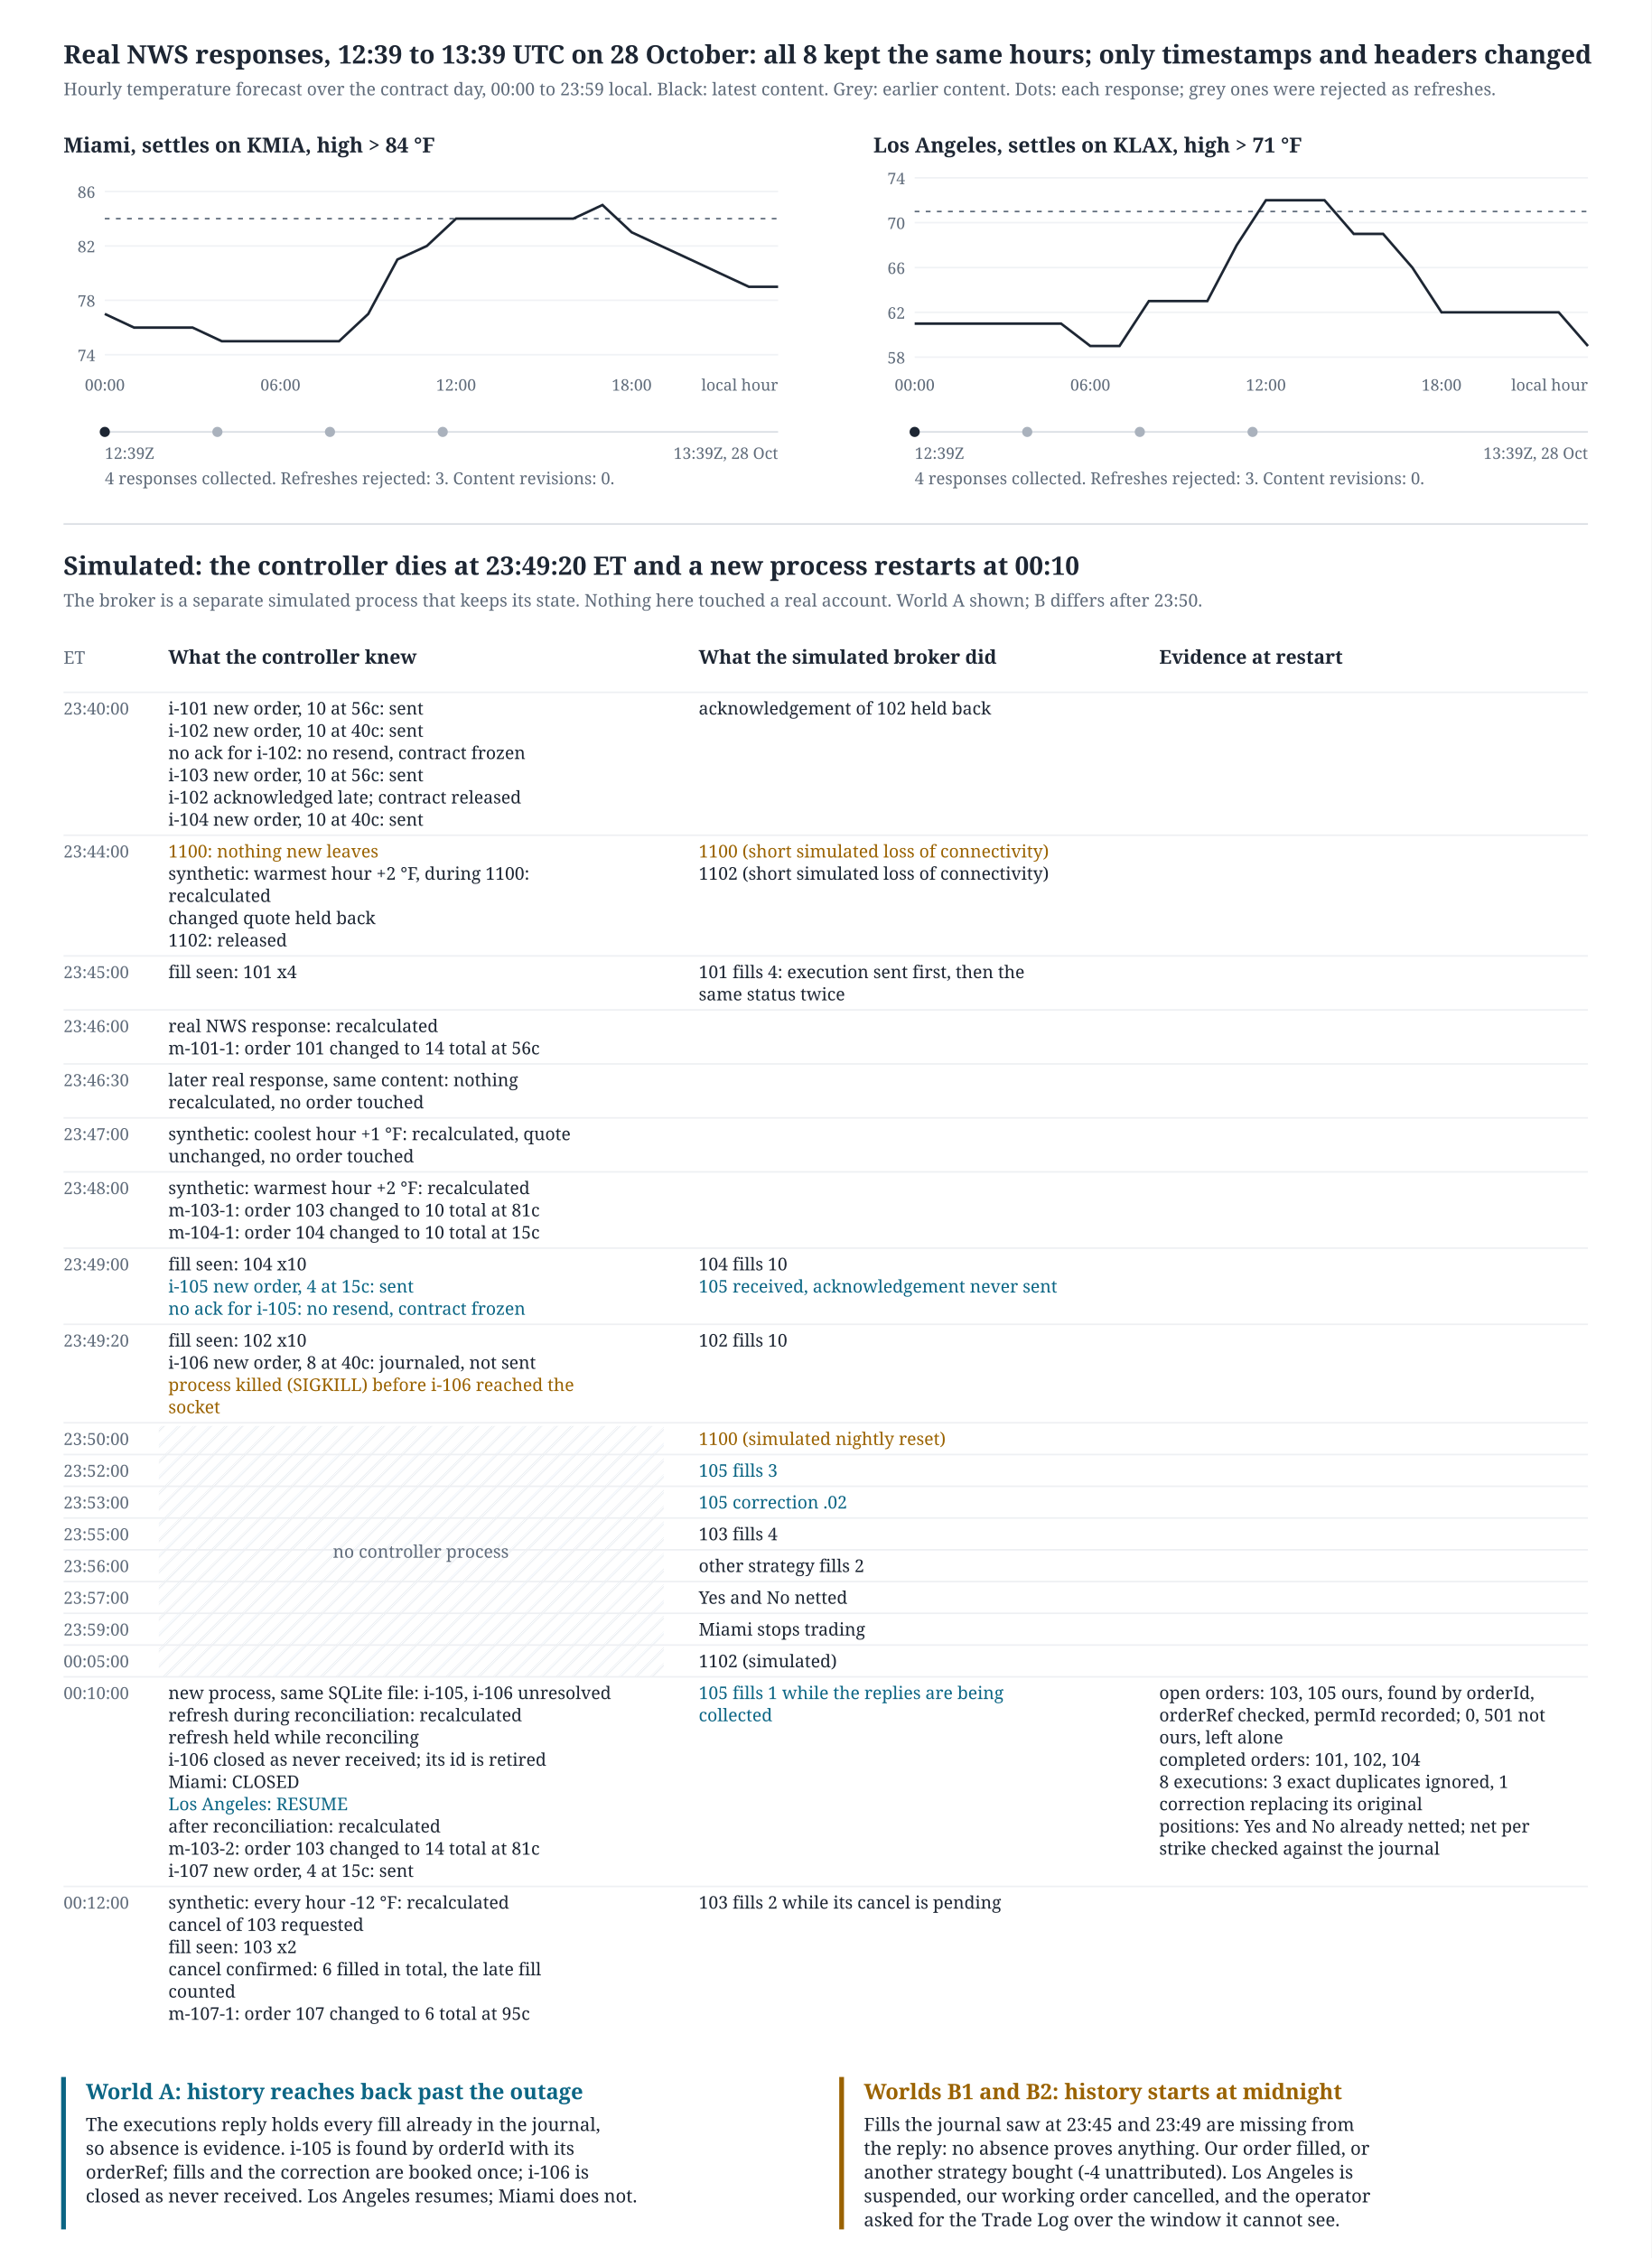
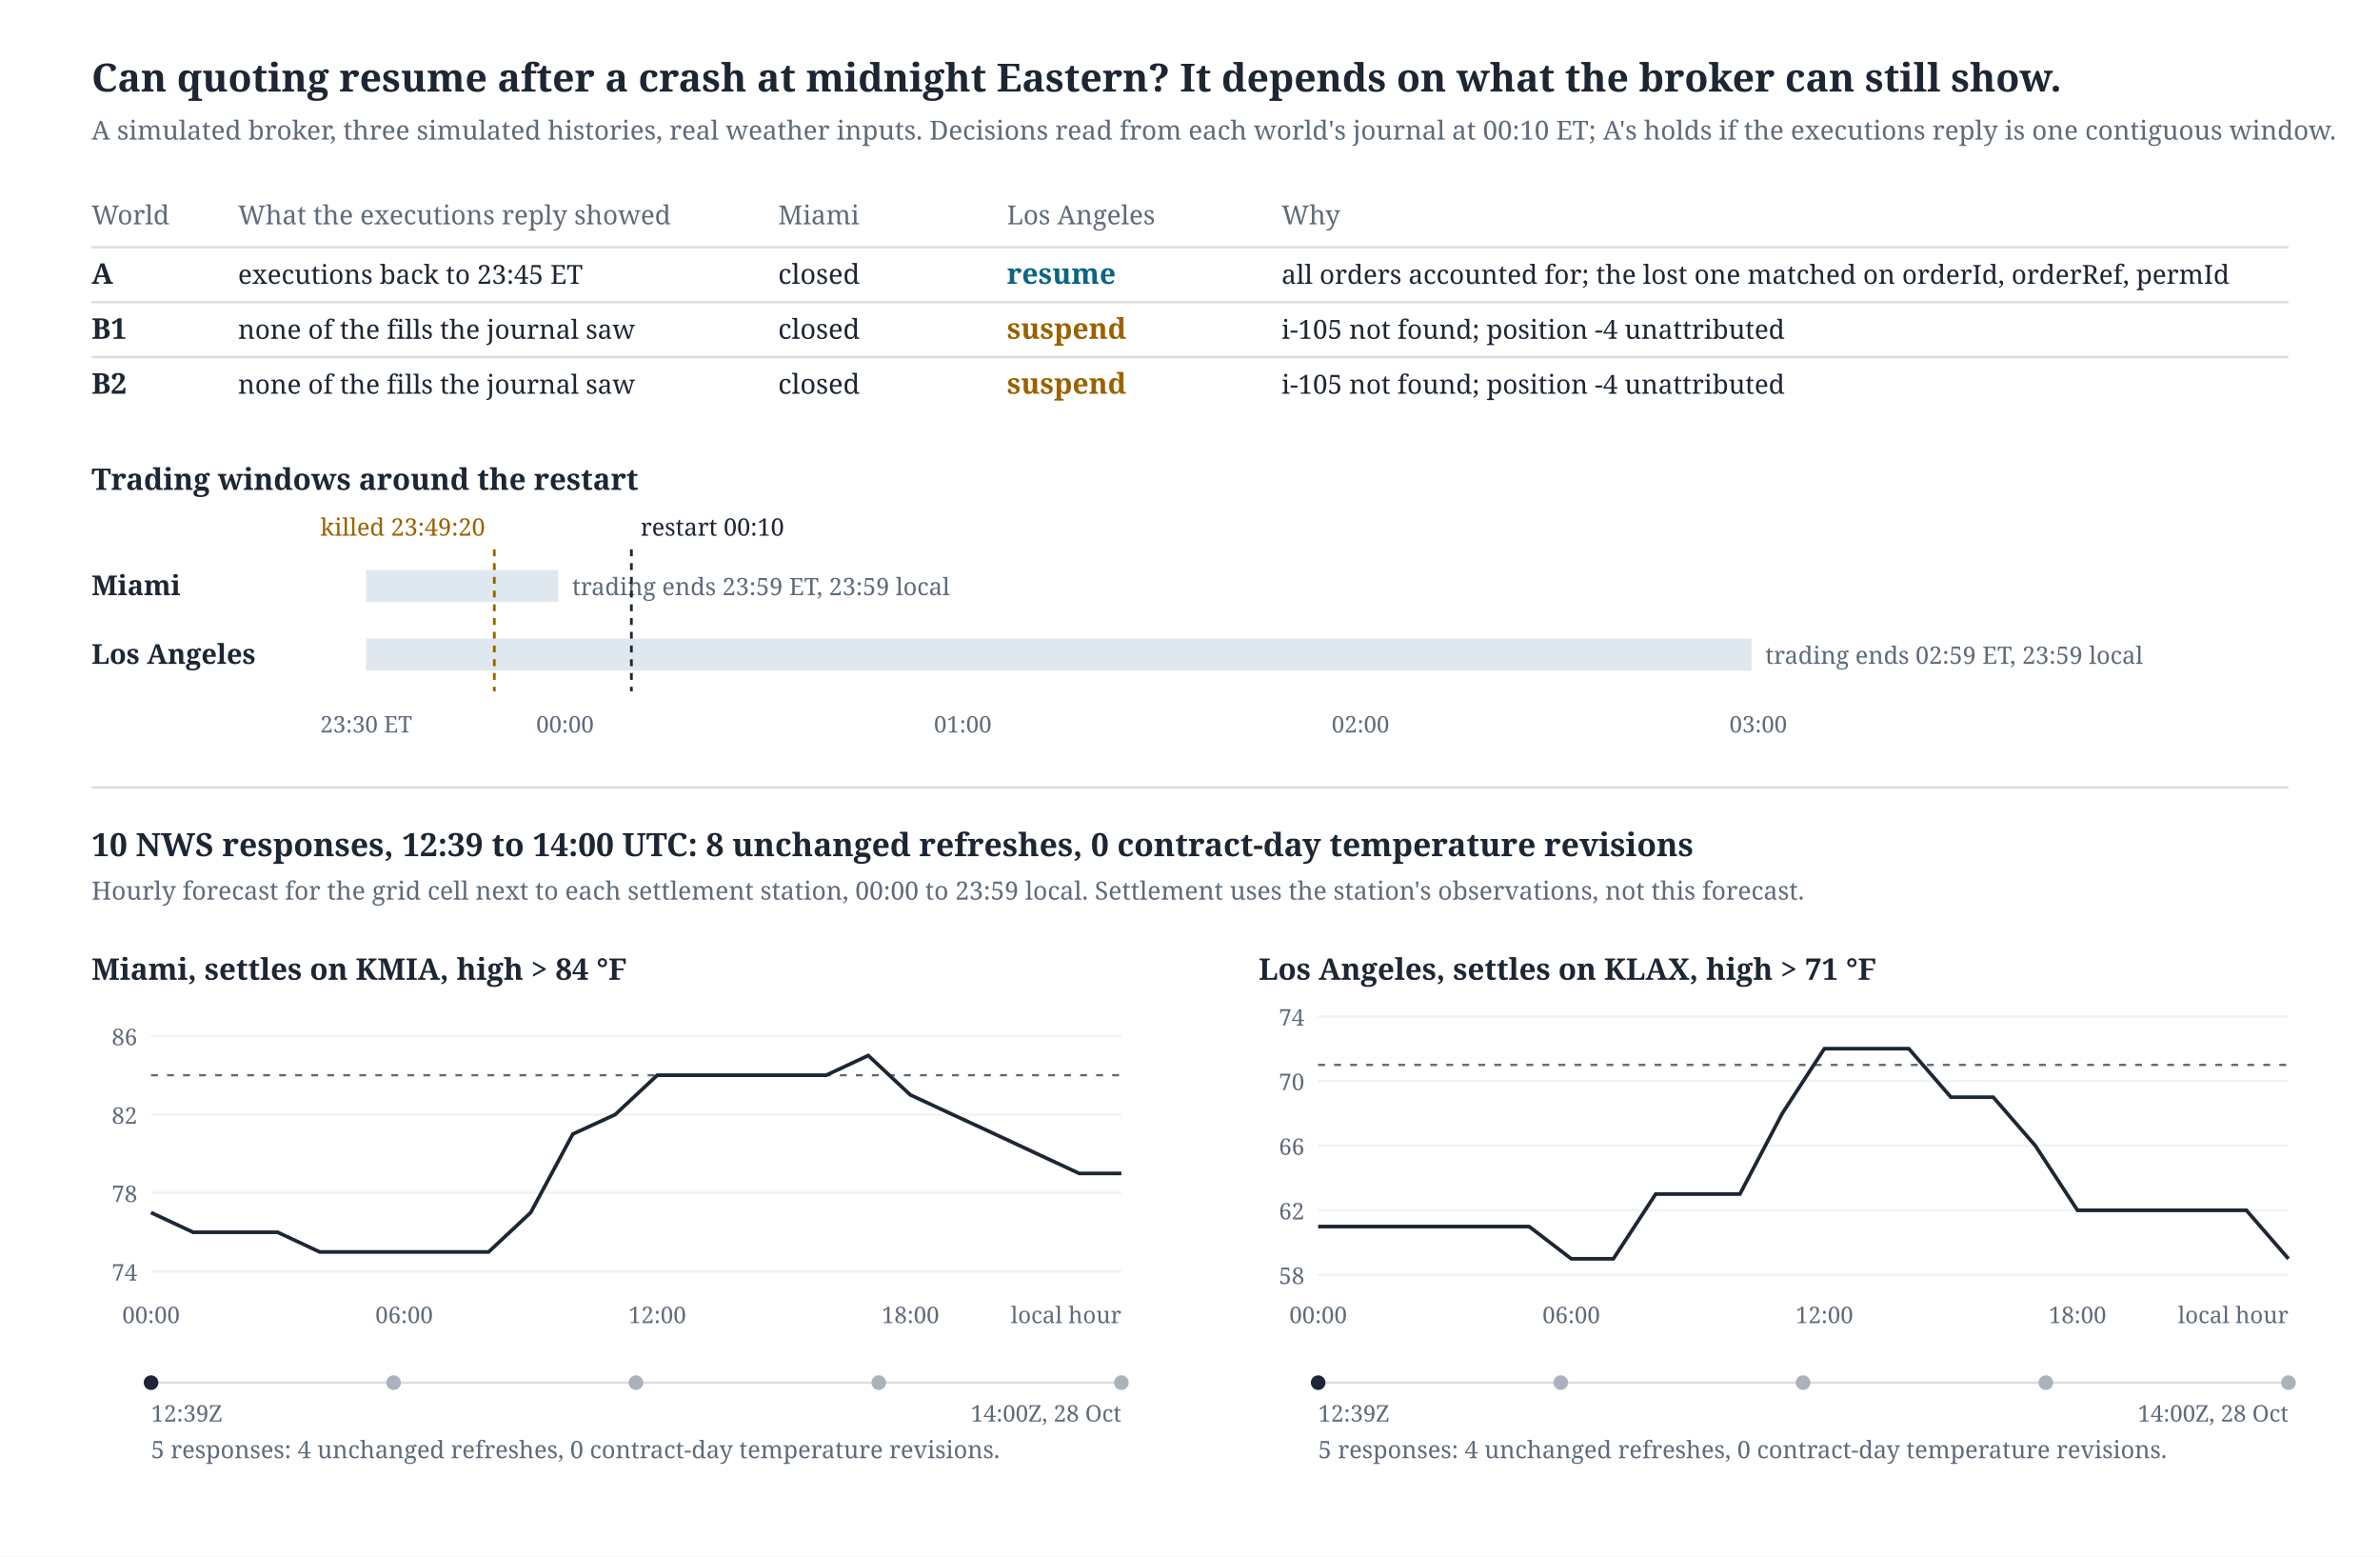
- <svg xmlns="http://www.w3.org/2000/svg" viewBox="0 0 1040 1422" width="1040" height="1422" font-family="Charter, 'Bitstream Charter', 'Iowan Old Style', Georgia, serif">
-   <rect width="1040" height="1422" fill="#ffffff" />
-   <defs>
-     <pattern id="hatch" width="7" height="7" patternUnits="userSpaceOnUse" patternTransform="rotate(45)">
-       <line x1="0" y1="0" x2="0" y2="7" stroke="#eceff3" stroke-width="3" />
-     </pattern>
-   </defs>
-   <text x="40.0" y="40.0" font-size="16" fill="#1d2633" text-anchor="start" font-weight="bold">Real NWS responses, 12:39 to 13:39 UTC on 28 October: all 8 kept the same hours; only timestamps and headers changed</text>
-   <text x="40.0" y="60.0" font-size="11" fill="#5f6b7a" text-anchor="start" font-weight="normal">Hourly temperature forecast over the contract day, 00:00 to 23:59 local. Black: latest content. Grey: earlier content. Dots: each response; grey ones were rejected as refreshes.</text>
-   <text x="40.0" y="96.0" font-size="13" fill="#1d2633" text-anchor="start" font-weight="bold">Miami, settles on KMIA, high &gt; 84 °F</text>
-   <line x1="66.0" y1="223.4" x2="490.0" y2="223.4" stroke="#f0f2f5" stroke-width="1" />
-   <text x="60.0" y="227.4" font-size="10" fill="#5f6b7a" text-anchor="end" font-weight="normal">74</text>
-   <line x1="66.0" y1="189.1" x2="490.0" y2="189.1" stroke="#f0f2f5" stroke-width="1" />
-   <text x="60.0" y="193.1" font-size="10" fill="#5f6b7a" text-anchor="end" font-weight="normal">78</text>
-   <line x1="66.0" y1="154.9" x2="490.0" y2="154.9" stroke="#f0f2f5" stroke-width="1" />
-   <text x="60.0" y="158.9" font-size="10" fill="#5f6b7a" text-anchor="end" font-weight="normal">82</text>
-   <line x1="66.0" y1="120.6" x2="490.0" y2="120.6" stroke="#f0f2f5" stroke-width="1" />
-   <text x="60.0" y="124.6" font-size="10" fill="#5f6b7a" text-anchor="end" font-weight="normal">86</text>
-   <line x1="66.0" y1="137.7" x2="490.0" y2="137.7" stroke="#5f6b7a" stroke-width="1" stroke-dasharray="3 4" />
-   <polyline points="66.0,197.7 84.4,206.3 102.9,206.3 121.3,206.3 139.7,214.9 158.2,214.9 176.6,214.9 195.0,214.9 213.5,214.9 231.9,197.7 250.3,163.4 268.8,154.9 287.2,137.7 305.7,137.7 324.1,137.7 342.5,137.7 361.0,137.7 379.4,129.1 397.8,146.3 416.3,154.9 434.7,163.4 453.1,172.0 471.6,180.6 490.0,180.6" fill="none" stroke="#1d2633" stroke-width="1.6" />
-   <text x="66.0" y="246.0" font-size="10" fill="#5f6b7a" text-anchor="middle" font-weight="normal">00:00</text>
-   <text x="176.6" y="246.0" font-size="10" fill="#5f6b7a" text-anchor="middle" font-weight="normal">06:00</text>
-   <text x="287.2" y="246.0" font-size="10" fill="#5f6b7a" text-anchor="middle" font-weight="normal">12:00</text>
-   <text x="397.8" y="246.0" font-size="10" fill="#5f6b7a" text-anchor="middle" font-weight="normal">18:00</text>
-   <text x="490.0" y="246.0" font-size="10" fill="#5f6b7a" text-anchor="end" font-weight="normal">local hour</text>
-   <line x1="66.0" y1="272.0" x2="490.0" y2="272.0" stroke="#d9dde3" stroke-width="1" />
-   <circle cx="66.0" cy="272.0" r="3.2" fill="#1d2633" />
-   <circle cx="136.9" cy="272.0" r="3.2" fill="#aab2bd" />
-   <circle cx="207.8" cy="272.0" r="3.2" fill="#aab2bd" />
-   <circle cx="278.8" cy="272.0" r="3.2" fill="#aab2bd" />
-   <text x="66.0" y="289.0" font-size="10" fill="#5f6b7a" text-anchor="start" font-weight="normal">12:39Z</text>
-   <text x="490.0" y="289.0" font-size="10" fill="#5f6b7a" text-anchor="end" font-weight="normal">13:39Z, 28 Oct</text>
-   <text x="66.0" y="305.0" font-size="10.5" fill="#5f6b7a" text-anchor="start" font-weight="normal">4 responses collected. Refreshes rejected: 3. Content revisions: 0.</text>
-   <text x="550.0" y="96.0" font-size="13" fill="#1d2633" text-anchor="start" font-weight="bold">Los Angeles, settles on KLAX, high &gt; 71 °F</text>
-   <line x1="576.0" y1="224.9" x2="1000.0" y2="224.9" stroke="#f0f2f5" stroke-width="1" />
-   <text x="570.0" y="228.9" font-size="10" fill="#5f6b7a" text-anchor="end" font-weight="normal">58</text>
-   <line x1="576.0" y1="196.7" x2="1000.0" y2="196.7" stroke="#f0f2f5" stroke-width="1" />
-   <text x="570.0" y="200.7" font-size="10" fill="#5f6b7a" text-anchor="end" font-weight="normal">62</text>
-   <line x1="576.0" y1="168.5" x2="1000.0" y2="168.5" stroke="#f0f2f5" stroke-width="1" />
-   <text x="570.0" y="172.5" font-size="10" fill="#5f6b7a" text-anchor="end" font-weight="normal">66</text>
-   <line x1="576.0" y1="140.2" x2="1000.0" y2="140.2" stroke="#f0f2f5" stroke-width="1" />
-   <text x="570.0" y="144.2" font-size="10" fill="#5f6b7a" text-anchor="end" font-weight="normal">70</text>
-   <line x1="576.0" y1="112.0" x2="1000.0" y2="112.0" stroke="#f0f2f5" stroke-width="1" />
-   <text x="570.0" y="116.0" font-size="10" fill="#5f6b7a" text-anchor="end" font-weight="normal">74</text>
-   <line x1="576.0" y1="133.2" x2="1000.0" y2="133.2" stroke="#5f6b7a" stroke-width="1" stroke-dasharray="3 4" />
-   <polyline points="576.0,203.8 594.4,203.8 612.9,203.8 631.3,203.8 649.7,203.8 668.2,203.8 686.6,217.9 705.0,217.9 723.5,189.6 741.9,189.6 760.3,189.6 778.8,154.4 797.2,126.1 815.7,126.1 834.1,126.1 852.5,147.3 871.0,147.3 889.4,168.5 907.8,196.7 926.3,196.7 944.7,196.7 963.1,196.7 981.6,196.7 1000.0,217.9" fill="none" stroke="#1d2633" stroke-width="1.6" />
-   <text x="576.0" y="246.0" font-size="10" fill="#5f6b7a" text-anchor="middle" font-weight="normal">00:00</text>
-   <text x="686.6" y="246.0" font-size="10" fill="#5f6b7a" text-anchor="middle" font-weight="normal">06:00</text>
-   <text x="797.2" y="246.0" font-size="10" fill="#5f6b7a" text-anchor="middle" font-weight="normal">12:00</text>
-   <text x="907.8" y="246.0" font-size="10" fill="#5f6b7a" text-anchor="middle" font-weight="normal">18:00</text>
-   <text x="1000.0" y="246.0" font-size="10" fill="#5f6b7a" text-anchor="end" font-weight="normal">local hour</text>
-   <line x1="576.0" y1="272.0" x2="1000.0" y2="272.0" stroke="#d9dde3" stroke-width="1" />
-   <circle cx="576.0" cy="272.0" r="3.2" fill="#1d2633" />
-   <circle cx="646.9" cy="272.0" r="3.2" fill="#aab2bd" />
-   <circle cx="717.8" cy="272.0" r="3.2" fill="#aab2bd" />
-   <circle cx="788.8" cy="272.0" r="3.2" fill="#aab2bd" />
-   <text x="576.0" y="289.0" font-size="10" fill="#5f6b7a" text-anchor="start" font-weight="normal">12:39Z</text>
-   <text x="1000.0" y="289.0" font-size="10" fill="#5f6b7a" text-anchor="end" font-weight="normal">13:39Z, 28 Oct</text>
-   <text x="576.0" y="305.0" font-size="10.5" fill="#5f6b7a" text-anchor="start" font-weight="normal">4 responses collected. Refreshes rejected: 3. Content revisions: 0.</text>
-   <line x1="40.0" y1="330.0" x2="1000.0" y2="330.0" stroke="#d9dde3" stroke-width="1" />
-   <text x="40.0" y="362.0" font-size="16" fill="#1d2633" text-anchor="start" font-weight="bold">Simulated: the controller dies at 23:49:20 ET and a new process restarts at 00:10</text>
-   <text x="40.0" y="382.0" font-size="11" fill="#5f6b7a" text-anchor="start" font-weight="normal">The broker is a separate simulated process that keeps its state. Nothing here touched a real account. World A shown; B differs after 23:50.</text>
-   <rect x="100" y="898.0" width="318" height="158.0" fill="url(#hatch)" />
-   <text x="40.0" y="418.0" font-size="11" fill="#5f6b7a" text-anchor="start" font-weight="normal">ET</text>
-   <text x="106.0" y="418.0" font-size="12" fill="#1d2633" text-anchor="start" font-weight="bold">What the controller knew</text>
-   <text x="440.0" y="418.0" font-size="12" fill="#1d2633" text-anchor="start" font-weight="bold">What the simulated broker did</text>
-   <text x="730.0" y="418.0" font-size="12" fill="#1d2633" text-anchor="start" font-weight="bold">Evidence at restart</text>
-   <line x1="40.0" y1="436.0" x2="1000.0" y2="436.0" stroke="#eef0f3" stroke-width="1" />
-   <text x="40.0" y="450.0" font-size="10.5" fill="#5f6b7a" text-anchor="start" font-weight="normal">23:40:00</text>
-   <text x="106.0" y="450.0" font-size="11" fill="#1d2633" text-anchor="start" font-weight="normal">i-101 new order, 10 at 56c: sent</text>
-   <text x="106.0" y="464.0" font-size="11" fill="#1d2633" text-anchor="start" font-weight="normal">i-102 new order, 10 at 40c: sent</text>
-   <text x="106.0" y="478.0" font-size="11" fill="#1d2633" text-anchor="start" font-weight="normal">no ack for i-102: no resend, contract frozen</text>
-   <text x="106.0" y="492.0" font-size="11" fill="#1d2633" text-anchor="start" font-weight="normal">i-103 new order, 10 at 56c: sent</text>
-   <text x="106.0" y="506.0" font-size="11" fill="#1d2633" text-anchor="start" font-weight="normal">i-102 acknowledged late; contract released</text>
-   <text x="106.0" y="520.0" font-size="11" fill="#1d2633" text-anchor="start" font-weight="normal">i-104 new order, 10 at 40c: sent</text>
-   <text x="440.0" y="450.0" font-size="11" fill="#1d2633" text-anchor="start" font-weight="normal">acknowledgement of 102 held back</text>
-   <line x1="40.0" y1="526.0" x2="1000.0" y2="526.0" stroke="#eef0f3" stroke-width="1" />
-   <text x="40.0" y="540.0" font-size="10.5" fill="#5f6b7a" text-anchor="start" font-weight="normal">23:44:00</text>
-   <text x="106.0" y="540.0" font-size="11" fill="#9a6200" text-anchor="start" font-weight="normal">1100: nothing new leaves</text>
-   <text x="106.0" y="554.0" font-size="11" fill="#1d2633" text-anchor="start" font-weight="normal">synthetic: warmest hour +2 °F, during 1100:</text>
-   <text x="106.0" y="568.0" font-size="11" fill="#1d2633" text-anchor="start" font-weight="normal">recalculated</text>
-   <text x="106.0" y="582.0" font-size="11" fill="#1d2633" text-anchor="start" font-weight="normal">changed quote held back</text>
-   <text x="106.0" y="596.0" font-size="11" fill="#1d2633" text-anchor="start" font-weight="normal">1102: released</text>
-   <text x="440.0" y="540.0" font-size="11" fill="#9a6200" text-anchor="start" font-weight="normal">1100 (short simulated loss of connectivity)</text>
-   <text x="440.0" y="554.0" font-size="11" fill="#1d2633" text-anchor="start" font-weight="normal">1102 (short simulated loss of connectivity)</text>
-   <line x1="40.0" y1="602.0" x2="1000.0" y2="602.0" stroke="#eef0f3" stroke-width="1" />
-   <text x="40.0" y="616.0" font-size="10.5" fill="#5f6b7a" text-anchor="start" font-weight="normal">23:45:00</text>
-   <text x="106.0" y="616.0" font-size="11" fill="#1d2633" text-anchor="start" font-weight="normal">fill seen: 101 x4</text>
-   <text x="440.0" y="616.0" font-size="11" fill="#1d2633" text-anchor="start" font-weight="normal">101 fills 4: execution sent first, then the</text>
-   <text x="440.0" y="630.0" font-size="11" fill="#1d2633" text-anchor="start" font-weight="normal">same status twice</text>
-   <line x1="40.0" y1="636.0" x2="1000.0" y2="636.0" stroke="#eef0f3" stroke-width="1" />
-   <text x="40.0" y="650.0" font-size="10.5" fill="#5f6b7a" text-anchor="start" font-weight="normal">23:46:00</text>
-   <text x="106.0" y="650.0" font-size="11" fill="#1d2633" text-anchor="start" font-weight="normal">real NWS response: recalculated</text>
-   <text x="106.0" y="664.0" font-size="11" fill="#1d2633" text-anchor="start" font-weight="normal">m-101-1: order 101 changed to 14 total at 56c</text>
-   <line x1="40.0" y1="670.0" x2="1000.0" y2="670.0" stroke="#eef0f3" stroke-width="1" />
-   <text x="40.0" y="684.0" font-size="10.5" fill="#5f6b7a" text-anchor="start" font-weight="normal">23:46:30</text>
-   <text x="106.0" y="684.0" font-size="11" fill="#1d2633" text-anchor="start" font-weight="normal">later real response, same content: nothing</text>
-   <text x="106.0" y="698.0" font-size="11" fill="#1d2633" text-anchor="start" font-weight="normal">recalculated, no order touched</text>
-   <line x1="40.0" y1="704.0" x2="1000.0" y2="704.0" stroke="#eef0f3" stroke-width="1" />
-   <text x="40.0" y="718.0" font-size="10.5" fill="#5f6b7a" text-anchor="start" font-weight="normal">23:47:00</text>
-   <text x="106.0" y="718.0" font-size="11" fill="#1d2633" text-anchor="start" font-weight="normal">synthetic: coolest hour +1 °F: recalculated, quote</text>
-   <text x="106.0" y="732.0" font-size="11" fill="#1d2633" text-anchor="start" font-weight="normal">unchanged, no order touched</text>
-   <line x1="40.0" y1="738.0" x2="1000.0" y2="738.0" stroke="#eef0f3" stroke-width="1" />
-   <text x="40.0" y="752.0" font-size="10.5" fill="#5f6b7a" text-anchor="start" font-weight="normal">23:48:00</text>
-   <text x="106.0" y="752.0" font-size="11" fill="#1d2633" text-anchor="start" font-weight="normal">synthetic: warmest hour +2 °F: recalculated</text>
-   <text x="106.0" y="766.0" font-size="11" fill="#1d2633" text-anchor="start" font-weight="normal">m-103-1: order 103 changed to 10 total at 81c</text>
-   <text x="106.0" y="780.0" font-size="11" fill="#1d2633" text-anchor="start" font-weight="normal">m-104-1: order 104 changed to 10 total at 15c</text>
-   <line x1="40.0" y1="786.0" x2="1000.0" y2="786.0" stroke="#eef0f3" stroke-width="1" />
-   <text x="40.0" y="800.0" font-size="10.5" fill="#5f6b7a" text-anchor="start" font-weight="normal">23:49:00</text>
-   <text x="106.0" y="800.0" font-size="11" fill="#1d2633" text-anchor="start" font-weight="normal">fill seen: 104 x10</text>
-   <text x="106.0" y="814.0" font-size="11" fill="#0b6584" text-anchor="start" font-weight="normal">i-105 new order, 4 at 15c: sent</text>
-   <text x="106.0" y="828.0" font-size="11" fill="#0b6584" text-anchor="start" font-weight="normal">no ack for i-105: no resend, contract frozen</text>
-   <text x="440.0" y="800.0" font-size="11" fill="#1d2633" text-anchor="start" font-weight="normal">104 fills 10</text>
-   <text x="440.0" y="814.0" font-size="11" fill="#0b6584" text-anchor="start" font-weight="normal">105 received, acknowledgement never sent</text>
-   <line x1="40.0" y1="834.0" x2="1000.0" y2="834.0" stroke="#eef0f3" stroke-width="1" />
-   <text x="40.0" y="848.0" font-size="10.5" fill="#5f6b7a" text-anchor="start" font-weight="normal">23:49:20</text>
-   <text x="106.0" y="848.0" font-size="11" fill="#1d2633" text-anchor="start" font-weight="normal">fill seen: 102 x10</text>
-   <text x="106.0" y="862.0" font-size="11" fill="#1d2633" text-anchor="start" font-weight="normal">i-106 new order, 8 at 40c: journaled, not sent</text>
-   <text x="106.0" y="876.0" font-size="11" fill="#9a6200" text-anchor="start" font-weight="normal">process killed (SIGKILL) before i-106 reached the</text>
-   <text x="106.0" y="890.0" font-size="11" fill="#9a6200" text-anchor="start" font-weight="normal">socket</text>
-   <text x="440.0" y="848.0" font-size="11" fill="#1d2633" text-anchor="start" font-weight="normal">102 fills 10</text>
-   <line x1="40.0" y1="896.0" x2="1000.0" y2="896.0" stroke="#eef0f3" stroke-width="1" />
-   <text x="40.0" y="910.0" font-size="10.5" fill="#5f6b7a" text-anchor="start" font-weight="normal">23:50:00</text>
-   <text x="440.0" y="910.0" font-size="11" fill="#9a6200" text-anchor="start" font-weight="normal">1100 (simulated nightly reset)</text>
-   <line x1="40.0" y1="916.0" x2="1000.0" y2="916.0" stroke="#eef0f3" stroke-width="1" />
-   <text x="40.0" y="930.0" font-size="10.5" fill="#5f6b7a" text-anchor="start" font-weight="normal">23:52:00</text>
-   <text x="440.0" y="930.0" font-size="11" fill="#0b6584" text-anchor="start" font-weight="normal">105 fills 3</text>
-   <line x1="40.0" y1="936.0" x2="1000.0" y2="936.0" stroke="#eef0f3" stroke-width="1" />
-   <text x="40.0" y="950.0" font-size="10.5" fill="#5f6b7a" text-anchor="start" font-weight="normal">23:53:00</text>
-   <text x="440.0" y="950.0" font-size="11" fill="#0b6584" text-anchor="start" font-weight="normal">105 correction .02</text>
-   <line x1="40.0" y1="956.0" x2="1000.0" y2="956.0" stroke="#eef0f3" stroke-width="1" />
-   <text x="40.0" y="970.0" font-size="10.5" fill="#5f6b7a" text-anchor="start" font-weight="normal">23:55:00</text>
-   <text x="440.0" y="970.0" font-size="11" fill="#1d2633" text-anchor="start" font-weight="normal">103 fills 4</text>
-   <line x1="40.0" y1="976.0" x2="1000.0" y2="976.0" stroke="#eef0f3" stroke-width="1" />
-   <text x="40.0" y="990.0" font-size="10.5" fill="#5f6b7a" text-anchor="start" font-weight="normal">23:56:00</text>
-   <text x="440.0" y="990.0" font-size="11" fill="#1d2633" text-anchor="start" font-weight="normal">other strategy fills 2</text>
-   <line x1="40.0" y1="996.0" x2="1000.0" y2="996.0" stroke="#eef0f3" stroke-width="1" />
-   <text x="40.0" y="1010.0" font-size="10.5" fill="#5f6b7a" text-anchor="start" font-weight="normal">23:57:00</text>
-   <text x="440.0" y="1010.0" font-size="11" fill="#1d2633" text-anchor="start" font-weight="normal">Yes and No netted</text>
-   <line x1="40.0" y1="1016.0" x2="1000.0" y2="1016.0" stroke="#eef0f3" stroke-width="1" />
-   <text x="40.0" y="1030.0" font-size="10.5" fill="#5f6b7a" text-anchor="start" font-weight="normal">23:59:00</text>
-   <text x="440.0" y="1030.0" font-size="11" fill="#1d2633" text-anchor="start" font-weight="normal">Miami stops trading</text>
-   <line x1="40.0" y1="1036.0" x2="1000.0" y2="1036.0" stroke="#eef0f3" stroke-width="1" />
-   <text x="40.0" y="1050.0" font-size="10.5" fill="#5f6b7a" text-anchor="start" font-weight="normal">00:05:00</text>
-   <text x="440.0" y="1050.0" font-size="11" fill="#1d2633" text-anchor="start" font-weight="normal">1102 (simulated)</text>
-   <line x1="40.0" y1="1056.0" x2="1000.0" y2="1056.0" stroke="#eef0f3" stroke-width="1" />
-   <text x="40.0" y="1070.0" font-size="10.5" fill="#5f6b7a" text-anchor="start" font-weight="normal">00:10:00</text>
-   <text x="106.0" y="1070.0" font-size="11" fill="#1d2633" text-anchor="start" font-weight="normal">new process, same SQLite file: i-105, i-106 unresolved</text>
-   <text x="106.0" y="1084.0" font-size="11" fill="#1d2633" text-anchor="start" font-weight="normal">refresh during reconciliation: recalculated</text>
-   <text x="106.0" y="1098.0" font-size="11" fill="#1d2633" text-anchor="start" font-weight="normal">refresh held while reconciling</text>
-   <text x="106.0" y="1112.0" font-size="11" fill="#1d2633" text-anchor="start" font-weight="normal">i-106 closed as never received; its id is retired</text>
-   <text x="106.0" y="1126.0" font-size="11" fill="#1d2633" text-anchor="start" font-weight="normal">Miami: CLOSED</text>
-   <text x="106.0" y="1140.0" font-size="11" fill="#0b6584" text-anchor="start" font-weight="normal">Los Angeles: RESUME</text>
-   <text x="106.0" y="1154.0" font-size="11" fill="#1d2633" text-anchor="start" font-weight="normal">after reconciliation: recalculated</text>
-   <text x="106.0" y="1168.0" font-size="11" fill="#1d2633" text-anchor="start" font-weight="normal">m-103-2: order 103 changed to 14 total at 81c</text>
-   <text x="106.0" y="1182.0" font-size="11" fill="#1d2633" text-anchor="start" font-weight="normal">i-107 new order, 4 at 15c: sent</text>
-   <text x="440.0" y="1070.0" font-size="11" fill="#0b6584" text-anchor="start" font-weight="normal">105 fills 1 while the replies are being</text>
-   <text x="440.0" y="1084.0" font-size="11" fill="#0b6584" text-anchor="start" font-weight="normal">collected</text>
-   <text x="730.0" y="1070.0" font-size="11" fill="#1d2633" text-anchor="start" font-weight="normal">open orders: 103, 105 ours, found by orderId,</text>
-   <text x="730.0" y="1084.0" font-size="11" fill="#1d2633" text-anchor="start" font-weight="normal">orderRef checked, permId recorded; 0, 501 not</text>
-   <text x="730.0" y="1098.0" font-size="11" fill="#1d2633" text-anchor="start" font-weight="normal">ours, left alone</text>
-   <text x="730.0" y="1112.0" font-size="11" fill="#1d2633" text-anchor="start" font-weight="normal">completed orders: 101, 102, 104</text>
-   <text x="730.0" y="1126.0" font-size="11" fill="#1d2633" text-anchor="start" font-weight="normal">8 executions: 3 exact duplicates ignored, 1</text>
-   <text x="730.0" y="1140.0" font-size="11" fill="#1d2633" text-anchor="start" font-weight="normal">correction replacing its original</text>
-   <text x="730.0" y="1154.0" font-size="11" fill="#1d2633" text-anchor="start" font-weight="normal">positions: Yes and No already netted; net per</text>
-   <text x="730.0" y="1168.0" font-size="11" fill="#1d2633" text-anchor="start" font-weight="normal">strike checked against the journal</text>
-   <line x1="40.0" y1="1188.0" x2="1000.0" y2="1188.0" stroke="#eef0f3" stroke-width="1" />
-   <text x="40.0" y="1202.0" font-size="10.5" fill="#5f6b7a" text-anchor="start" font-weight="normal">00:12:00</text>
-   <text x="106.0" y="1202.0" font-size="11" fill="#1d2633" text-anchor="start" font-weight="normal">synthetic: every hour -12 °F: recalculated</text>
-   <text x="106.0" y="1216.0" font-size="11" fill="#1d2633" text-anchor="start" font-weight="normal">cancel of 103 requested</text>
-   <text x="106.0" y="1230.0" font-size="11" fill="#1d2633" text-anchor="start" font-weight="normal">fill seen: 103 x2</text>
-   <text x="106.0" y="1244.0" font-size="11" fill="#1d2633" text-anchor="start" font-weight="normal">cancel confirmed: 6 filled in total, the late fill</text>
-   <text x="106.0" y="1258.0" font-size="11" fill="#1d2633" text-anchor="start" font-weight="normal">counted</text>
-   <text x="106.0" y="1272.0" font-size="11" fill="#1d2633" text-anchor="start" font-weight="normal">m-107-1: order 107 changed to 6 total at 95c</text>
-   <text x="440.0" y="1202.0" font-size="11" fill="#1d2633" text-anchor="start" font-weight="normal">103 fills 2 while its cancel is pending</text>
-   <text x="265.0" y="981.0" font-size="11" fill="#5f6b7a" text-anchor="middle" font-weight="normal">no controller process</text>
-   <line x1="40.0" y1="1308.0" x2="40.0" y2="1404.0" stroke="#0b6584" stroke-width="3" />
-   <line x1="530.0" y1="1308.0" x2="530.0" y2="1404.0" stroke="#9a6200" stroke-width="3" />
-   <text x="54.0" y="1322.0" font-size="13.5" fill="#0b6584" text-anchor="start" font-weight="bold">World A: history reaches back past the outage</text>
-   <text x="544.0" y="1322.0" font-size="13.5" fill="#9a6200" text-anchor="start" font-weight="bold">Worlds B1 and B2: history starts at midnight</text>
-   <text x="54.0" y="1342.0" font-size="11.5" fill="#1d2633" text-anchor="start" font-weight="normal">The executions reply holds every fill already in the journal,</text>
-   <text x="54.0" y="1357.0" font-size="11.5" fill="#1d2633" text-anchor="start" font-weight="normal">so absence is evidence. i-105 is found by orderId with its</text>
-   <text x="54.0" y="1372.0" font-size="11.5" fill="#1d2633" text-anchor="start" font-weight="normal">orderRef; fills and the correction are booked once; i-106 is</text>
-   <text x="54.0" y="1387.0" font-size="11.5" fill="#1d2633" text-anchor="start" font-weight="normal">closed as never received. Los Angeles resumes; Miami does not.</text>
-   <text x="544.0" y="1342.0" font-size="11.5" fill="#1d2633" text-anchor="start" font-weight="normal">Fills the journal saw at 23:45 and 23:49 are missing from</text>
-   <text x="544.0" y="1357.0" font-size="11.5" fill="#1d2633" text-anchor="start" font-weight="normal">the reply: no absence proves anything. Our order filled, or</text>
-   <text x="544.0" y="1372.0" font-size="11.5" fill="#1d2633" text-anchor="start" font-weight="normal">another strategy bought (-4 unattributed). Los Angeles is</text>
-   <text x="544.0" y="1387.0" font-size="11.5" fill="#1d2633" text-anchor="start" font-weight="normal">suspended, our working order cancelled, and the operator</text>
-   <text x="544.0" y="1402.0" font-size="11.5" fill="#1d2633" text-anchor="start" font-weight="normal">asked for the Trade Log over the window it cannot see.</text>
+ <svg xmlns="http://www.w3.org/2000/svg" viewBox="0 0 1040 680" width="1040" height="680" font-family="Charter, 'Bitstream Charter', 'Iowan Old Style', Georgia, serif">
+   <rect width="1040" height="680" fill="#ffffff" />
+   <text x="40.0" y="40.0" font-size="17" fill="#1d2633" text-anchor="start" font-weight="bold">Can quoting resume after a crash at midnight Eastern? It depends on what the broker can still show.</text>
+   <text x="40.0" y="61.0" font-size="11.5" fill="#5f6b7a" text-anchor="start" font-weight="normal">A simulated broker, three simulated histories, real weather inputs. Decisions read from each world's journal at 00:10 ET; A's holds if the executions reply is one contiguous window.</text>
+   <text x="40.0" y="98.0" font-size="11.5" fill="#5f6b7a" text-anchor="start" font-weight="normal">World</text>
+   <text x="104.0" y="98.0" font-size="11.5" fill="#5f6b7a" text-anchor="start" font-weight="normal">What the executions reply showed</text>
+   <text x="340.0" y="98.0" font-size="11.5" fill="#5f6b7a" text-anchor="start" font-weight="normal">Miami</text>
+   <text x="440.0" y="98.0" font-size="11.5" fill="#5f6b7a" text-anchor="start" font-weight="normal">Los Angeles</text>
+   <text x="560.0" y="98.0" font-size="11.5" fill="#5f6b7a" text-anchor="start" font-weight="normal">Why</text>
+   <line x1="40.0" y1="108.0" x2="1000.0" y2="108.0" stroke="#d9dde3" stroke-width="1" />
+   <text x="40.0" y="124.0" font-size="12.5" fill="#1d2633" text-anchor="start" font-weight="bold">A</text>
+   <text x="104.0" y="124.0" font-size="11.5" fill="#1d2633" text-anchor="start" font-weight="normal">executions back to 23:45 ET</text>
+   <text x="340.0" y="124.0" font-size="12" fill="#1d2633" text-anchor="start" font-weight="normal">closed</text>
+   <text x="440.0" y="124.0" font-size="12.5" fill="#0b6584" text-anchor="start" font-weight="bold">resume</text>
+   <text x="560.0" y="124.0" font-size="11.5" fill="#1d2633" text-anchor="start" font-weight="normal">all orders accounted for; the lost one matched on orderId, orderRef, permId</text>
+   <line x1="40.0" y1="132.0" x2="1000.0" y2="132.0" stroke="#d9dde3" stroke-width="1" />
+   <text x="40.0" y="148.0" font-size="12.5" fill="#1d2633" text-anchor="start" font-weight="bold">B1</text>
+   <text x="104.0" y="148.0" font-size="11.5" fill="#1d2633" text-anchor="start" font-weight="normal">none of the fills the journal saw</text>
+   <text x="340.0" y="148.0" font-size="12" fill="#1d2633" text-anchor="start" font-weight="normal">closed</text>
+   <text x="440.0" y="148.0" font-size="12.5" fill="#9a6200" text-anchor="start" font-weight="bold">suspend</text>
+   <text x="560.0" y="148.0" font-size="11.5" fill="#1d2633" text-anchor="start" font-weight="normal">i-105 not found; position -4 unattributed</text>
+   <line x1="40.0" y1="156.0" x2="1000.0" y2="156.0" stroke="#d9dde3" stroke-width="1" />
+   <text x="40.0" y="172.0" font-size="12.5" fill="#1d2633" text-anchor="start" font-weight="bold">B2</text>
+   <text x="104.0" y="172.0" font-size="11.5" fill="#1d2633" text-anchor="start" font-weight="normal">none of the fills the journal saw</text>
+   <text x="340.0" y="172.0" font-size="12" fill="#1d2633" text-anchor="start" font-weight="normal">closed</text>
+   <text x="440.0" y="172.0" font-size="12.5" fill="#9a6200" text-anchor="start" font-weight="bold">suspend</text>
+   <text x="560.0" y="172.0" font-size="11.5" fill="#1d2633" text-anchor="start" font-weight="normal">i-105 not found; position -4 unattributed</text>
+   <text x="40.0" y="214.0" font-size="13" fill="#1d2633" text-anchor="start" font-weight="bold">Trading windows around the restart</text>
+   <text x="40.0" y="260.0" font-size="12" fill="#1d2633" text-anchor="start" font-weight="bold">Miami</text>
+   <rect x="160.0" y="249" width="84.0" height="14" fill="#dfe8ee" />
+   <text x="250.0" y="260.0" font-size="10.5" fill="#5f6b7a" text-anchor="start" font-weight="normal">trading ends 23:59 ET, 23:59 local</text>
+   <text x="40.0" y="290.0" font-size="12" fill="#1d2633" text-anchor="start" font-weight="bold">Los Angeles</text>
+   <rect x="160.0" y="279" width="605.4" height="14" fill="#dfe8ee" />
+   <text x="771.4" y="290.0" font-size="10.5" fill="#5f6b7a" text-anchor="start" font-weight="normal">trading ends 02:59 ET, 23:59 local</text>
+   <line x1="216.0" y1="240.0" x2="216.0" y2="302.0" stroke="#9a6200" stroke-width="1.2" stroke-dasharray="3 3" />
+   <text x="212.0" y="234.0" font-size="10.5" fill="#9a6200" text-anchor="end" font-weight="normal">killed 23:49:20</text>
+   <line x1="275.9" y1="240.0" x2="275.9" y2="302.0" stroke="#1d2633" stroke-width="1.2" stroke-dasharray="3 3" />
+   <text x="279.9" y="234.0" font-size="10.5" fill="#1d2633" text-anchor="start" font-weight="normal">restart 00:10</text>
+   <text x="246.9" y="320.0" font-size="10" fill="#5f6b7a" text-anchor="middle" font-weight="normal">00:00</text>
+   <text x="420.7" y="320.0" font-size="10" fill="#5f6b7a" text-anchor="middle" font-weight="normal">01:00</text>
+   <text x="594.5" y="320.0" font-size="10" fill="#5f6b7a" text-anchor="middle" font-weight="normal">02:00</text>
+   <text x="768.3" y="320.0" font-size="10" fill="#5f6b7a" text-anchor="middle" font-weight="normal">03:00</text>
+   <text x="160.0" y="320.0" font-size="10" fill="#5f6b7a" text-anchor="middle" font-weight="normal">23:30 ET</text>
+   <line x1="40.0" y1="344.0" x2="1000.0" y2="344.0" stroke="#d9dde3" stroke-width="1" />
+   <text x="40.0" y="374.0" font-size="14" fill="#1d2633" text-anchor="start" font-weight="bold">10 NWS responses, 12:39 to 14:00 UTC: 8 unchanged refreshes, 0 contract-day temperature revisions</text>
+   <text x="40.0" y="393.0" font-size="11" fill="#5f6b7a" text-anchor="start" font-weight="normal">Hourly forecast for the grid cell next to each settlement station, 00:00 to 23:59 local. Settlement uses the station's observations, not this forecast.</text>
+   <text x="40.0" y="428.0" font-size="13" fill="#1d2633" text-anchor="start" font-weight="bold">Miami, settles on KMIA, high &gt; 84 °F</text>
+   <line x1="66.0" y1="555.4" x2="490.0" y2="555.4" stroke="#f0f2f5" stroke-width="1" />
+   <text x="60.0" y="559.4" font-size="10" fill="#5f6b7a" text-anchor="end" font-weight="normal">74</text>
+   <line x1="66.0" y1="521.1" x2="490.0" y2="521.1" stroke="#f0f2f5" stroke-width="1" />
+   <text x="60.0" y="525.1" font-size="10" fill="#5f6b7a" text-anchor="end" font-weight="normal">78</text>
+   <line x1="66.0" y1="486.9" x2="490.0" y2="486.9" stroke="#f0f2f5" stroke-width="1" />
+   <text x="60.0" y="490.9" font-size="10" fill="#5f6b7a" text-anchor="end" font-weight="normal">82</text>
+   <line x1="66.0" y1="452.6" x2="490.0" y2="452.6" stroke="#f0f2f5" stroke-width="1" />
+   <text x="60.0" y="456.6" font-size="10" fill="#5f6b7a" text-anchor="end" font-weight="normal">86</text>
+   <line x1="66.0" y1="469.7" x2="490.0" y2="469.7" stroke="#5f6b7a" stroke-width="1" stroke-dasharray="3 4" />
+   <polyline points="66.0,529.7 84.4,538.3 102.9,538.3 121.3,538.3 139.7,546.9 158.2,546.9 176.6,546.9 195.0,546.9 213.5,546.9 231.9,529.7 250.3,495.4 268.8,486.9 287.2,469.7 305.7,469.7 324.1,469.7 342.5,469.7 361.0,469.7 379.4,461.1 397.8,478.3 416.3,486.9 434.7,495.4 453.1,504.0 471.6,512.6 490.0,512.6" fill="none" stroke="#1d2633" stroke-width="1.6" />
+   <text x="66.0" y="578.0" font-size="10" fill="#5f6b7a" text-anchor="middle" font-weight="normal">00:00</text>
+   <text x="176.6" y="578.0" font-size="10" fill="#5f6b7a" text-anchor="middle" font-weight="normal">06:00</text>
+   <text x="287.2" y="578.0" font-size="10" fill="#5f6b7a" text-anchor="middle" font-weight="normal">12:00</text>
+   <text x="397.8" y="578.0" font-size="10" fill="#5f6b7a" text-anchor="middle" font-weight="normal">18:00</text>
+   <text x="490.0" y="578.0" font-size="10" fill="#5f6b7a" text-anchor="end" font-weight="normal">local hour</text>
+   <line x1="66.0" y1="604.0" x2="490.0" y2="604.0" stroke="#d9dde3" stroke-width="1" />
+   <circle cx="66.0" cy="604.0" r="3.2" fill="#1d2633" />
+   <circle cx="172.0" cy="604.0" r="3.2" fill="#aab2bd" />
+   <circle cx="277.9" cy="604.0" r="3.2" fill="#aab2bd" />
+   <circle cx="384.0" cy="604.0" r="3.2" fill="#aab2bd" />
+   <circle cx="490.0" cy="604.0" r="3.2" fill="#aab2bd" />
+   <text x="66.0" y="621.0" font-size="10" fill="#5f6b7a" text-anchor="start" font-weight="normal">12:39Z</text>
+   <text x="490.0" y="621.0" font-size="10" fill="#5f6b7a" text-anchor="end" font-weight="normal">14:00Z, 28 Oct</text>
+   <text x="66.0" y="637.0" font-size="10.5" fill="#5f6b7a" text-anchor="start" font-weight="normal">5 responses: 4 unchanged refreshes, 0 contract-day temperature revisions.</text>
+   <text x="550.0" y="428.0" font-size="13" fill="#1d2633" text-anchor="start" font-weight="bold">Los Angeles, settles on KLAX, high &gt; 71 °F</text>
+   <line x1="576.0" y1="556.9" x2="1000.0" y2="556.9" stroke="#f0f2f5" stroke-width="1" />
+   <text x="570.0" y="560.9" font-size="10" fill="#5f6b7a" text-anchor="end" font-weight="normal">58</text>
+   <line x1="576.0" y1="528.7" x2="1000.0" y2="528.7" stroke="#f0f2f5" stroke-width="1" />
+   <text x="570.0" y="532.7" font-size="10" fill="#5f6b7a" text-anchor="end" font-weight="normal">62</text>
+   <line x1="576.0" y1="500.5" x2="1000.0" y2="500.5" stroke="#f0f2f5" stroke-width="1" />
+   <text x="570.0" y="504.5" font-size="10" fill="#5f6b7a" text-anchor="end" font-weight="normal">66</text>
+   <line x1="576.0" y1="472.2" x2="1000.0" y2="472.2" stroke="#f0f2f5" stroke-width="1" />
+   <text x="570.0" y="476.2" font-size="10" fill="#5f6b7a" text-anchor="end" font-weight="normal">70</text>
+   <line x1="576.0" y1="444.0" x2="1000.0" y2="444.0" stroke="#f0f2f5" stroke-width="1" />
+   <text x="570.0" y="448.0" font-size="10" fill="#5f6b7a" text-anchor="end" font-weight="normal">74</text>
+   <line x1="576.0" y1="465.2" x2="1000.0" y2="465.2" stroke="#5f6b7a" stroke-width="1" stroke-dasharray="3 4" />
+   <polyline points="576.0,535.8 594.4,535.8 612.9,535.8 631.3,535.8 649.7,535.8 668.2,535.8 686.6,549.9 705.0,549.9 723.5,521.6 741.9,521.6 760.3,521.6 778.8,486.4 797.2,458.1 815.7,458.1 834.1,458.1 852.5,479.3 871.0,479.3 889.4,500.5 907.8,528.7 926.3,528.7 944.7,528.7 963.1,528.7 981.6,528.7 1000.0,549.9" fill="none" stroke="#1d2633" stroke-width="1.6" />
+   <text x="576.0" y="578.0" font-size="10" fill="#5f6b7a" text-anchor="middle" font-weight="normal">00:00</text>
+   <text x="686.6" y="578.0" font-size="10" fill="#5f6b7a" text-anchor="middle" font-weight="normal">06:00</text>
+   <text x="797.2" y="578.0" font-size="10" fill="#5f6b7a" text-anchor="middle" font-weight="normal">12:00</text>
+   <text x="907.8" y="578.0" font-size="10" fill="#5f6b7a" text-anchor="middle" font-weight="normal">18:00</text>
+   <text x="1000.0" y="578.0" font-size="10" fill="#5f6b7a" text-anchor="end" font-weight="normal">local hour</text>
+   <line x1="576.0" y1="604.0" x2="1000.0" y2="604.0" stroke="#d9dde3" stroke-width="1" />
+   <circle cx="576.0" cy="604.0" r="3.2" fill="#1d2633" />
+   <circle cx="682.0" cy="604.0" r="3.2" fill="#aab2bd" />
+   <circle cx="787.9" cy="604.0" r="3.2" fill="#aab2bd" />
+   <circle cx="894.0" cy="604.0" r="3.2" fill="#aab2bd" />
+   <circle cx="1000.0" cy="604.0" r="3.2" fill="#aab2bd" />
+   <text x="576.0" y="621.0" font-size="10" fill="#5f6b7a" text-anchor="start" font-weight="normal">12:39Z</text>
+   <text x="1000.0" y="621.0" font-size="10" fill="#5f6b7a" text-anchor="end" font-weight="normal">14:00Z, 28 Oct</text>
+   <text x="576.0" y="637.0" font-size="10.5" fill="#5f6b7a" text-anchor="start" font-weight="normal">5 responses: 4 unchanged refreshes, 0 contract-day temperature revisions.</text>
</svg>
